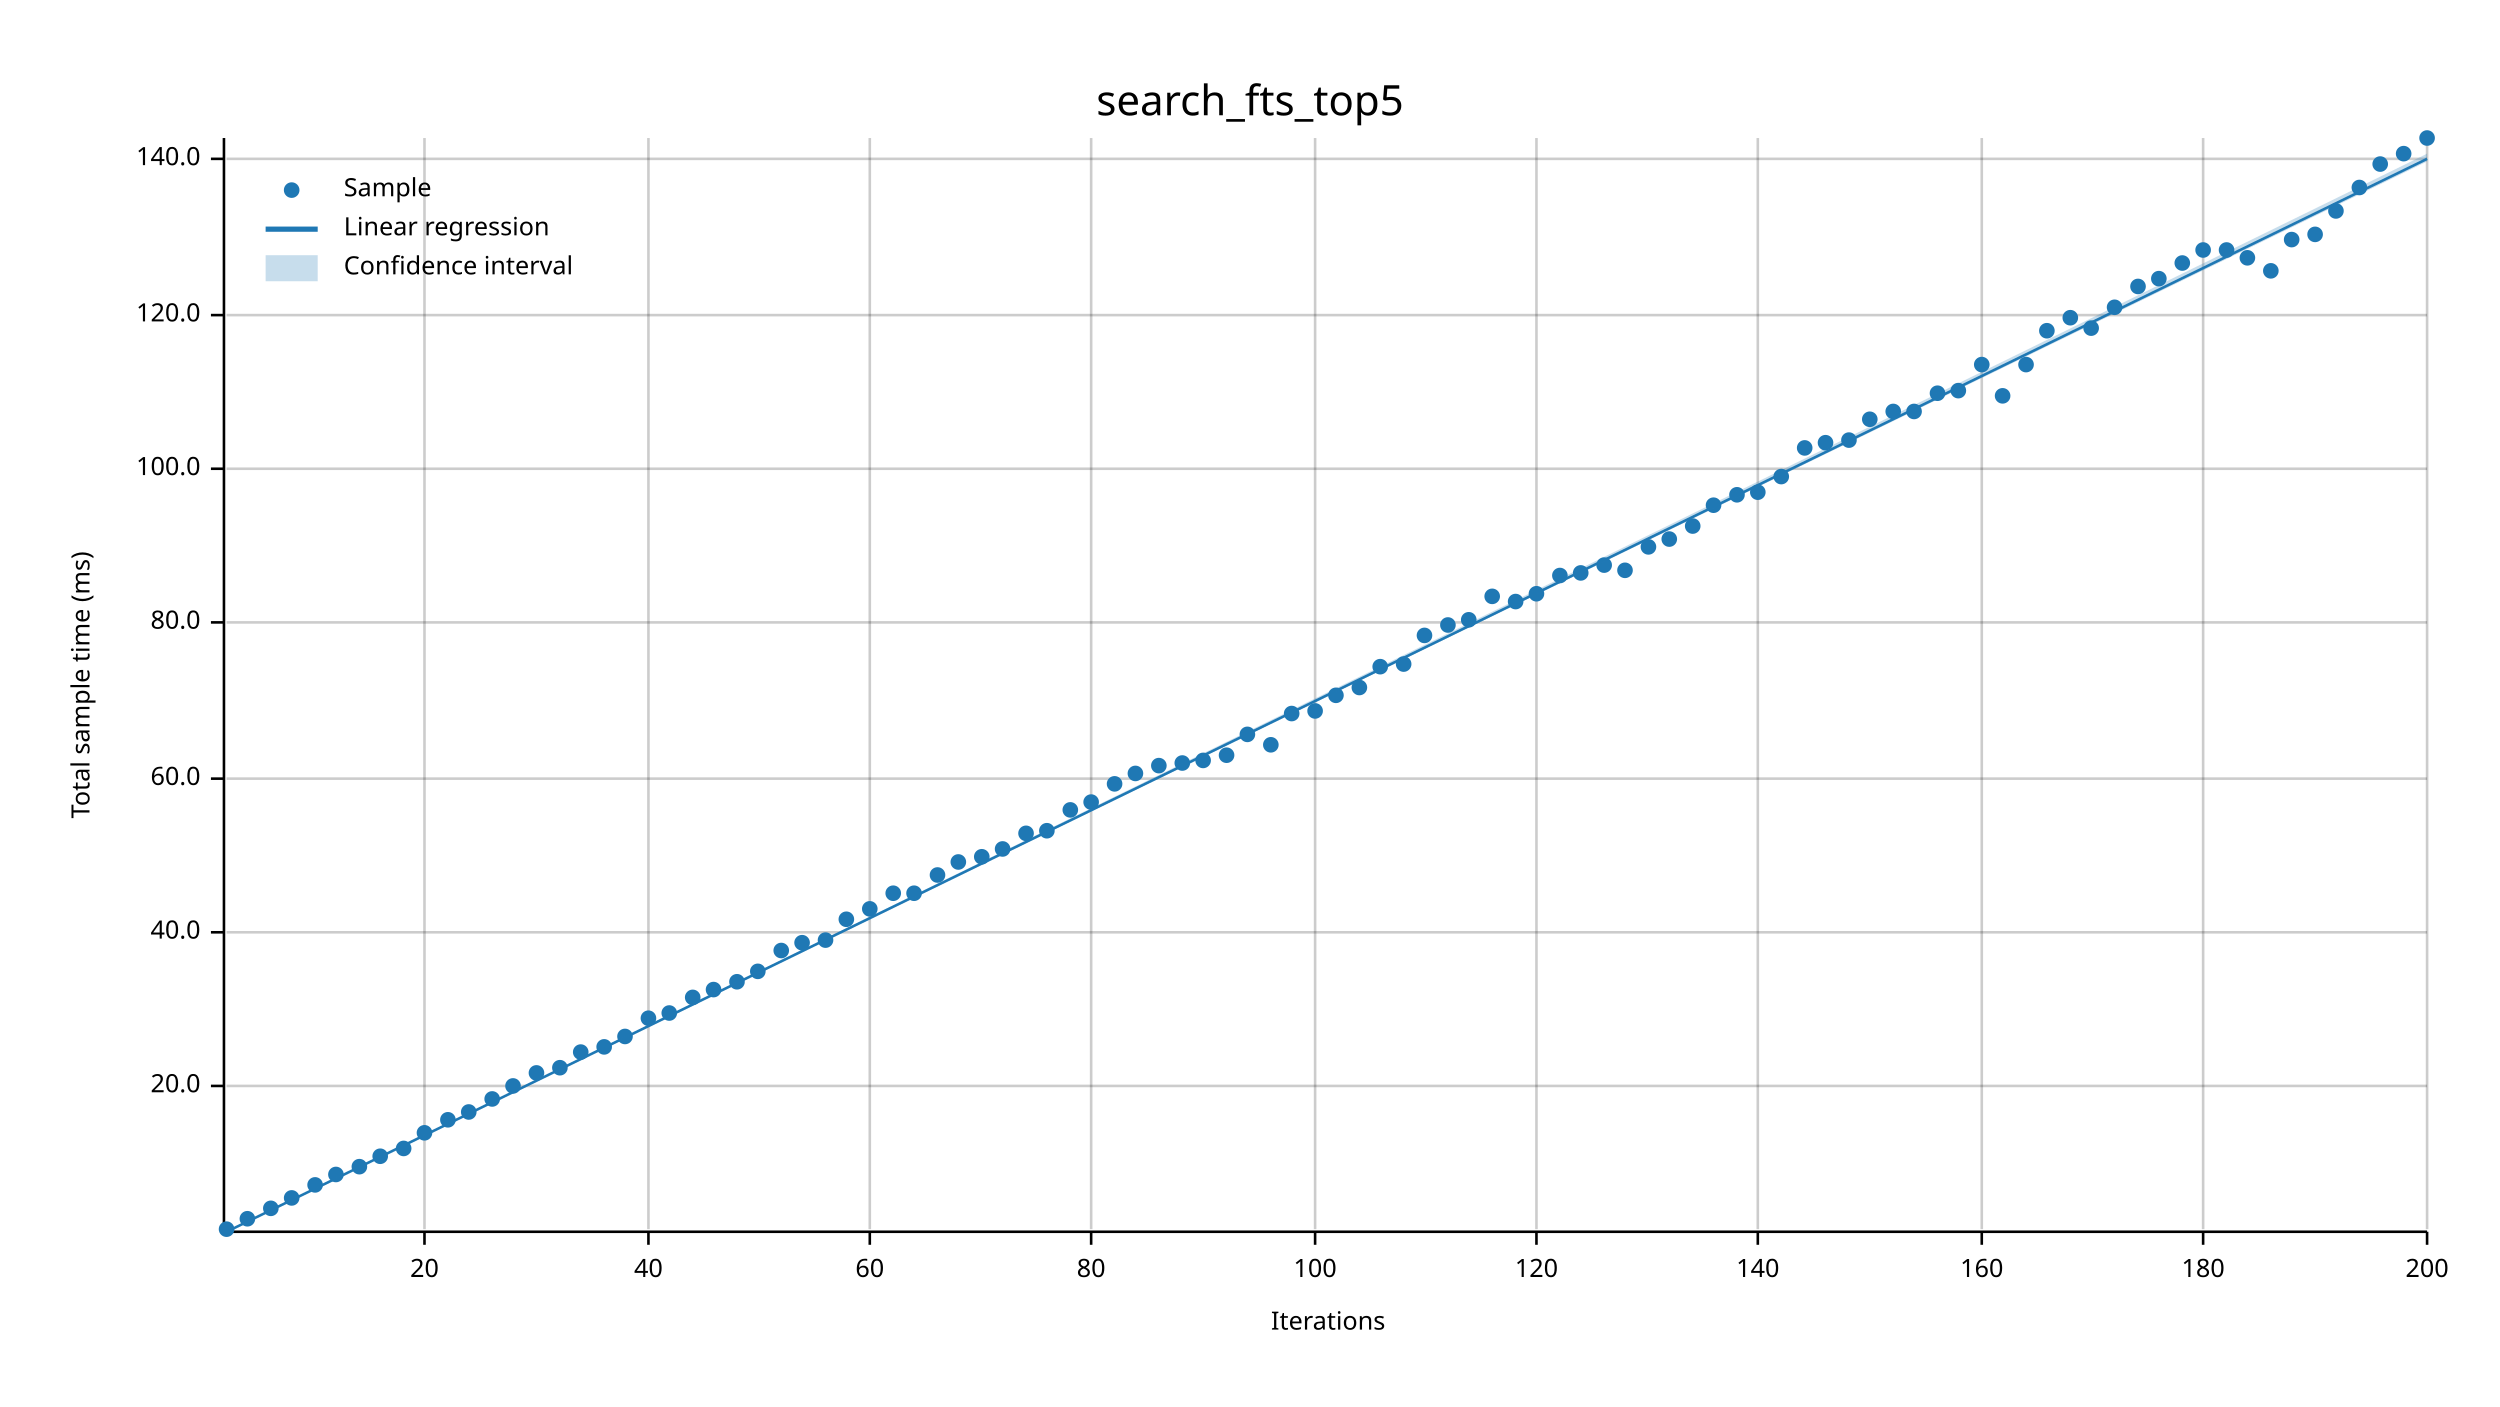
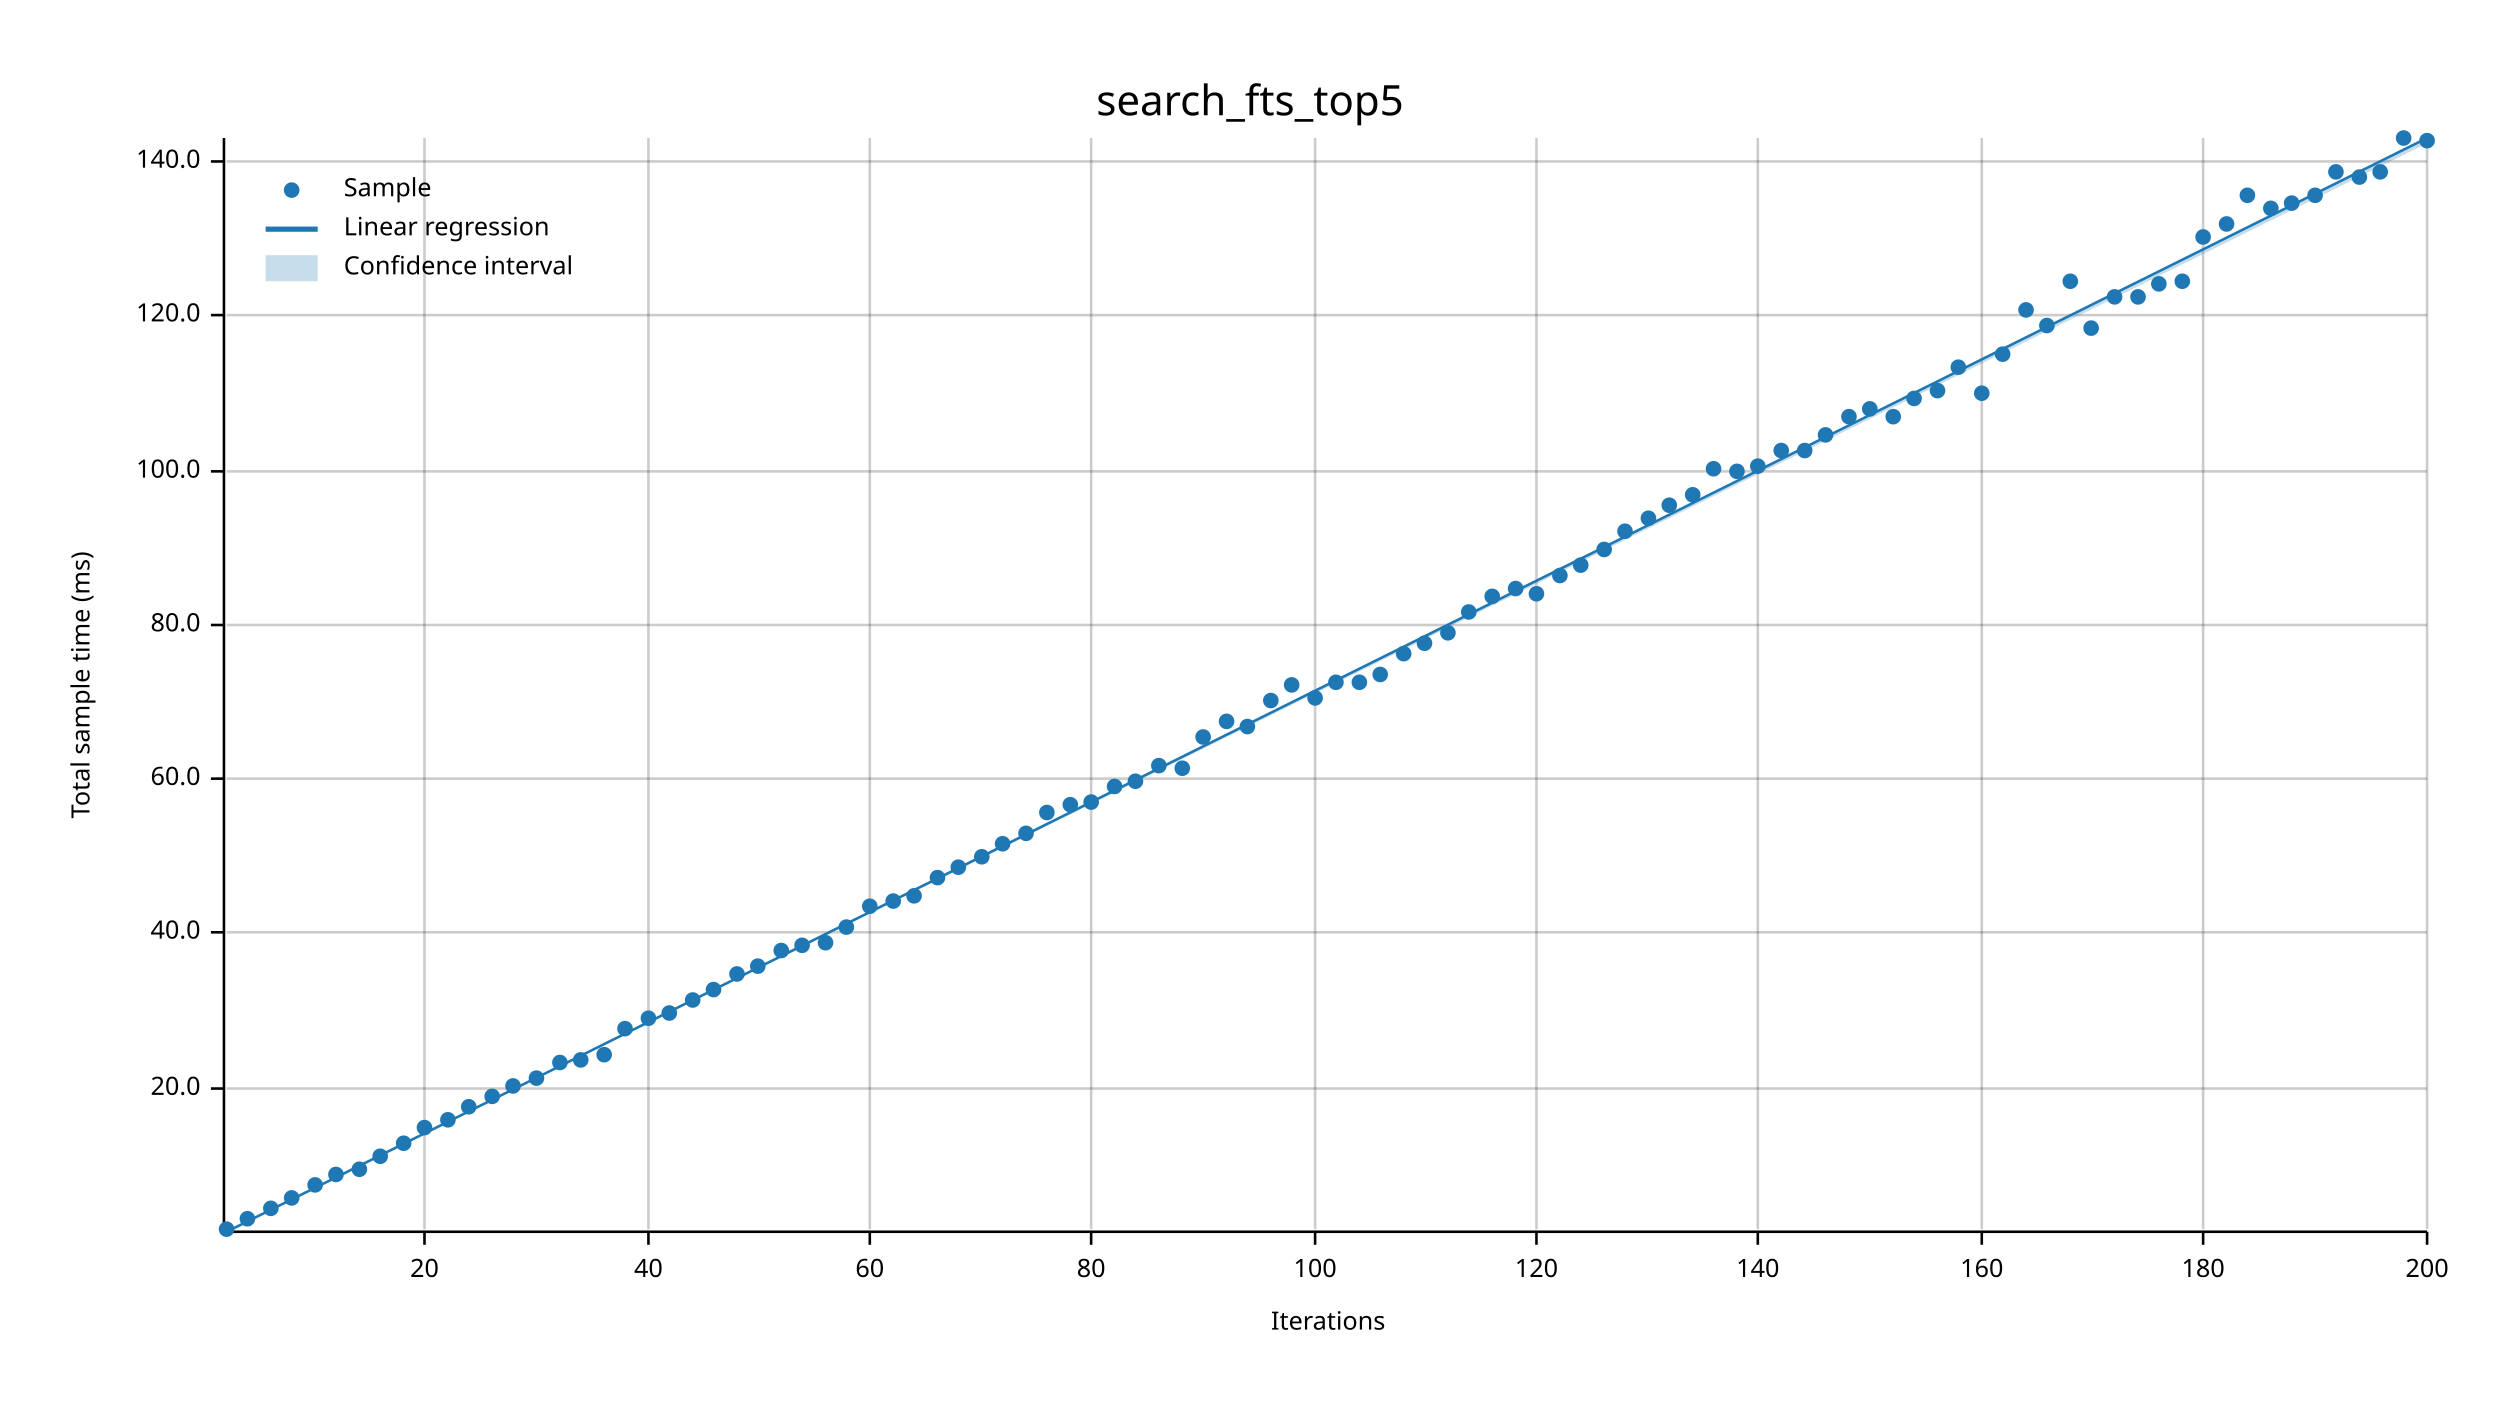
<svg xmlns="http://www.w3.org/2000/svg" width="960" height="540" viewBox="0 0 960 540">
  <text x="480" y="32" dy="0.76em" text-anchor="middle" font-family="sans-serif" font-size="16.129" opacity="1" fill="#000000">
search_fts_top5
</text>
  <text x="27" y="263" dy="0.76em" text-anchor="middle" font-family="sans-serif" font-size="9.677" opacity="1" fill="#000000" transform="rotate(270, 27, 263)">
Total sample time (ms)
</text>
  <text x="510" y="513" dy="-0.5ex" text-anchor="middle" font-family="sans-serif" font-size="9.677" opacity="1" fill="#000000">
Iterations
</text>
  <line opacity="0.2" stroke="#000000" stroke-width="1" x1="163" y1="472" x2="163" y2="53" />
  <line opacity="0.2" stroke="#000000" stroke-width="1" x1="249" y1="472" x2="249" y2="53" />
  <line opacity="0.2" stroke="#000000" stroke-width="1" x1="334" y1="472" x2="334" y2="53" />
  <line opacity="0.2" stroke="#000000" stroke-width="1" x1="419" y1="472" x2="419" y2="53" />
  <line opacity="0.2" stroke="#000000" stroke-width="1" x1="505" y1="472" x2="505" y2="53" />
  <line opacity="0.2" stroke="#000000" stroke-width="1" x1="590" y1="472" x2="590" y2="53" />
  <line opacity="0.2" stroke="#000000" stroke-width="1" x1="675" y1="472" x2="675" y2="53" />
  <line opacity="0.2" stroke="#000000" stroke-width="1" x1="761" y1="472" x2="761" y2="53" />
  <line opacity="0.2" stroke="#000000" stroke-width="1" x1="846" y1="472" x2="846" y2="53" />
  <line opacity="0.2" stroke="#000000" stroke-width="1" x1="932" y1="472" x2="932" y2="53" />
-   <line opacity="0.2" stroke="#000000" stroke-width="1" x1="87" y1="417" x2="932" y2="417" />
+   <line opacity="0.2" stroke="#000000" stroke-width="1" x1="87" y1="418" x2="932" y2="418" />
  <line opacity="0.2" stroke="#000000" stroke-width="1" x1="87" y1="358" x2="932" y2="358" />
  <line opacity="0.2" stroke="#000000" stroke-width="1" x1="87" y1="299" x2="932" y2="299" />
-   <line opacity="0.2" stroke="#000000" stroke-width="1" x1="87" y1="239" x2="932" y2="239" />
-   <line opacity="0.2" stroke="#000000" stroke-width="1" x1="87" y1="180" x2="932" y2="180" />
+   <line opacity="0.2" stroke="#000000" stroke-width="1" x1="87" y1="240" x2="932" y2="240" />
+   <line opacity="0.2" stroke="#000000" stroke-width="1" x1="87" y1="181" x2="932" y2="181" />
  <line opacity="0.2" stroke="#000000" stroke-width="1" x1="87" y1="121" x2="932" y2="121" />
-   <line opacity="0.2" stroke="#000000" stroke-width="1" x1="87" y1="61" x2="932" y2="61" />
+   <line opacity="0.2" stroke="#000000" stroke-width="1" x1="87" y1="62" x2="932" y2="62" />
  <polyline fill="none" opacity="1" stroke="#000000" stroke-width="1" points="86,53 86,472 " />
-   <text x="77" y="417" dy="0.5ex" text-anchor="end" font-family="sans-serif" font-size="9.677" opacity="1" fill="#000000">
+   <text x="77" y="418" dy="0.5ex" text-anchor="end" font-family="sans-serif" font-size="9.677" opacity="1" fill="#000000">
20.0
</text>
-   <polyline fill="none" opacity="1" stroke="#000000" stroke-width="1" points="81,417 86,417 " />
+   <polyline fill="none" opacity="1" stroke="#000000" stroke-width="1" points="81,418 86,418 " />
  <text x="77" y="358" dy="0.5ex" text-anchor="end" font-family="sans-serif" font-size="9.677" opacity="1" fill="#000000">
40.0
</text>
  <polyline fill="none" opacity="1" stroke="#000000" stroke-width="1" points="81,358 86,358 " />
  <text x="77" y="299" dy="0.5ex" text-anchor="end" font-family="sans-serif" font-size="9.677" opacity="1" fill="#000000">
60.0
</text>
  <polyline fill="none" opacity="1" stroke="#000000" stroke-width="1" points="81,299 86,299 " />
-   <text x="77" y="239" dy="0.5ex" text-anchor="end" font-family="sans-serif" font-size="9.677" opacity="1" fill="#000000">
+   <text x="77" y="240" dy="0.5ex" text-anchor="end" font-family="sans-serif" font-size="9.677" opacity="1" fill="#000000">
80.0
</text>
-   <polyline fill="none" opacity="1" stroke="#000000" stroke-width="1" points="81,239 86,239 " />
-   <text x="77" y="180" dy="0.5ex" text-anchor="end" font-family="sans-serif" font-size="9.677" opacity="1" fill="#000000">
+   <polyline fill="none" opacity="1" stroke="#000000" stroke-width="1" points="81,240 86,240 " />
+   <text x="77" y="181" dy="0.5ex" text-anchor="end" font-family="sans-serif" font-size="9.677" opacity="1" fill="#000000">
100.0
</text>
-   <polyline fill="none" opacity="1" stroke="#000000" stroke-width="1" points="81,180 86,180 " />
+   <polyline fill="none" opacity="1" stroke="#000000" stroke-width="1" points="81,181 86,181 " />
  <text x="77" y="121" dy="0.5ex" text-anchor="end" font-family="sans-serif" font-size="9.677" opacity="1" fill="#000000">
120.0
</text>
  <polyline fill="none" opacity="1" stroke="#000000" stroke-width="1" points="81,121 86,121 " />
-   <text x="77" y="61" dy="0.5ex" text-anchor="end" font-family="sans-serif" font-size="9.677" opacity="1" fill="#000000">
+   <text x="77" y="62" dy="0.5ex" text-anchor="end" font-family="sans-serif" font-size="9.677" opacity="1" fill="#000000">
140.0
</text>
-   <polyline fill="none" opacity="1" stroke="#000000" stroke-width="1" points="81,61 86,61 " />
+   <polyline fill="none" opacity="1" stroke="#000000" stroke-width="1" points="81,62 86,62 " />
  <polyline fill="none" opacity="1" stroke="#000000" stroke-width="1" points="87,473 932,473 " />
  <text x="163" y="483" dy="0.76em" text-anchor="middle" font-family="sans-serif" font-size="9.677" opacity="1" fill="#000000">
20
</text>
  <polyline fill="none" opacity="1" stroke="#000000" stroke-width="1" points="163,473 163,478 " />
  <text x="249" y="483" dy="0.76em" text-anchor="middle" font-family="sans-serif" font-size="9.677" opacity="1" fill="#000000">
40
</text>
  <polyline fill="none" opacity="1" stroke="#000000" stroke-width="1" points="249,473 249,478 " />
  <text x="334" y="483" dy="0.76em" text-anchor="middle" font-family="sans-serif" font-size="9.677" opacity="1" fill="#000000">
60
</text>
  <polyline fill="none" opacity="1" stroke="#000000" stroke-width="1" points="334,473 334,478 " />
  <text x="419" y="483" dy="0.76em" text-anchor="middle" font-family="sans-serif" font-size="9.677" opacity="1" fill="#000000">
80
</text>
  <polyline fill="none" opacity="1" stroke="#000000" stroke-width="1" points="419,473 419,478 " />
  <text x="505" y="483" dy="0.76em" text-anchor="middle" font-family="sans-serif" font-size="9.677" opacity="1" fill="#000000">
100
</text>
  <polyline fill="none" opacity="1" stroke="#000000" stroke-width="1" points="505,473 505,478 " />
  <text x="590" y="483" dy="0.76em" text-anchor="middle" font-family="sans-serif" font-size="9.677" opacity="1" fill="#000000">
120
</text>
  <polyline fill="none" opacity="1" stroke="#000000" stroke-width="1" points="590,473 590,478 " />
  <text x="675" y="483" dy="0.76em" text-anchor="middle" font-family="sans-serif" font-size="9.677" opacity="1" fill="#000000">
140
</text>
  <polyline fill="none" opacity="1" stroke="#000000" stroke-width="1" points="675,473 675,478 " />
  <text x="761" y="483" dy="0.76em" text-anchor="middle" font-family="sans-serif" font-size="9.677" opacity="1" fill="#000000">
160
</text>
  <polyline fill="none" opacity="1" stroke="#000000" stroke-width="1" points="761,473 761,478 " />
  <text x="846" y="483" dy="0.76em" text-anchor="middle" font-family="sans-serif" font-size="9.677" opacity="1" fill="#000000">
180
</text>
  <polyline fill="none" opacity="1" stroke="#000000" stroke-width="1" points="846,473 846,478 " />
  <text x="932" y="483" dy="0.76em" text-anchor="middle" font-family="sans-serif" font-size="9.677" opacity="1" fill="#000000">
200
</text>
  <polyline fill="none" opacity="1" stroke="#000000" stroke-width="1" points="932,473 932,478 " />
  <circle cx="87" cy="472" r="3" opacity="1" fill="#1F78B4" stroke="none" stroke-width="1" />
  <circle cx="95" cy="468" r="3" opacity="1" fill="#1F78B4" stroke="none" stroke-width="1" />
  <circle cx="104" cy="464" r="3" opacity="1" fill="#1F78B4" stroke="none" stroke-width="1" />
  <circle cx="112" cy="460" r="3" opacity="1" fill="#1F78B4" stroke="none" stroke-width="1" />
  <circle cx="121" cy="455" r="3" opacity="1" fill="#1F78B4" stroke="none" stroke-width="1" />
  <circle cx="129" cy="451" r="3" opacity="1" fill="#1F78B4" stroke="none" stroke-width="1" />
-   <circle cx="138" cy="448" r="3" opacity="1" fill="#1F78B4" stroke="none" stroke-width="1" />
+   <circle cx="138" cy="449" r="3" opacity="1" fill="#1F78B4" stroke="none" stroke-width="1" />
  <circle cx="146" cy="444" r="3" opacity="1" fill="#1F78B4" stroke="none" stroke-width="1" />
-   <circle cx="155" cy="441" r="3" opacity="1" fill="#1F78B4" stroke="none" stroke-width="1" />
-   <circle cx="163" cy="435" r="3" opacity="1" fill="#1F78B4" stroke="none" stroke-width="1" />
+   <circle cx="155" cy="439" r="3" opacity="1" fill="#1F78B4" stroke="none" stroke-width="1" />
+   <circle cx="163" cy="433" r="3" opacity="1" fill="#1F78B4" stroke="none" stroke-width="1" />
  <circle cx="172" cy="430" r="3" opacity="1" fill="#1F78B4" stroke="none" stroke-width="1" />
-   <circle cx="180" cy="427" r="3" opacity="1" fill="#1F78B4" stroke="none" stroke-width="1" />
-   <circle cx="189" cy="422" r="3" opacity="1" fill="#1F78B4" stroke="none" stroke-width="1" />
+   <circle cx="180" cy="425" r="3" opacity="1" fill="#1F78B4" stroke="none" stroke-width="1" />
+   <circle cx="189" cy="421" r="3" opacity="1" fill="#1F78B4" stroke="none" stroke-width="1" />
  <circle cx="197" cy="417" r="3" opacity="1" fill="#1F78B4" stroke="none" stroke-width="1" />
-   <circle cx="206" cy="412" r="3" opacity="1" fill="#1F78B4" stroke="none" stroke-width="1" />
-   <circle cx="215" cy="410" r="3" opacity="1" fill="#1F78B4" stroke="none" stroke-width="1" />
-   <circle cx="223" cy="404" r="3" opacity="1" fill="#1F78B4" stroke="none" stroke-width="1" />
-   <circle cx="232" cy="402" r="3" opacity="1" fill="#1F78B4" stroke="none" stroke-width="1" />
-   <circle cx="240" cy="398" r="3" opacity="1" fill="#1F78B4" stroke="none" stroke-width="1" />
+   <circle cx="206" cy="414" r="3" opacity="1" fill="#1F78B4" stroke="none" stroke-width="1" />
+   <circle cx="215" cy="408" r="3" opacity="1" fill="#1F78B4" stroke="none" stroke-width="1" />
+   <circle cx="223" cy="407" r="3" opacity="1" fill="#1F78B4" stroke="none" stroke-width="1" />
+   <circle cx="232" cy="405" r="3" opacity="1" fill="#1F78B4" stroke="none" stroke-width="1" />
+   <circle cx="240" cy="395" r="3" opacity="1" fill="#1F78B4" stroke="none" stroke-width="1" />
  <circle cx="249" cy="391" r="3" opacity="1" fill="#1F78B4" stroke="none" stroke-width="1" />
  <circle cx="257" cy="389" r="3" opacity="1" fill="#1F78B4" stroke="none" stroke-width="1" />
-   <circle cx="266" cy="383" r="3" opacity="1" fill="#1F78B4" stroke="none" stroke-width="1" />
+   <circle cx="266" cy="384" r="3" opacity="1" fill="#1F78B4" stroke="none" stroke-width="1" />
  <circle cx="274" cy="380" r="3" opacity="1" fill="#1F78B4" stroke="none" stroke-width="1" />
-   <circle cx="283" cy="377" r="3" opacity="1" fill="#1F78B4" stroke="none" stroke-width="1" />
-   <circle cx="291" cy="373" r="3" opacity="1" fill="#1F78B4" stroke="none" stroke-width="1" />
+   <circle cx="283" cy="374" r="3" opacity="1" fill="#1F78B4" stroke="none" stroke-width="1" />
+   <circle cx="291" cy="371" r="3" opacity="1" fill="#1F78B4" stroke="none" stroke-width="1" />
  <circle cx="300" cy="365" r="3" opacity="1" fill="#1F78B4" stroke="none" stroke-width="1" />
-   <circle cx="308" cy="362" r="3" opacity="1" fill="#1F78B4" stroke="none" stroke-width="1" />
-   <circle cx="317" cy="361" r="3" opacity="1" fill="#1F78B4" stroke="none" stroke-width="1" />
-   <circle cx="325" cy="353" r="3" opacity="1" fill="#1F78B4" stroke="none" stroke-width="1" />
-   <circle cx="334" cy="349" r="3" opacity="1" fill="#1F78B4" stroke="none" stroke-width="1" />
-   <circle cx="343" cy="343" r="3" opacity="1" fill="#1F78B4" stroke="none" stroke-width="1" />
-   <circle cx="351" cy="343" r="3" opacity="1" fill="#1F78B4" stroke="none" stroke-width="1" />
-   <circle cx="360" cy="336" r="3" opacity="1" fill="#1F78B4" stroke="none" stroke-width="1" />
-   <circle cx="368" cy="331" r="3" opacity="1" fill="#1F78B4" stroke="none" stroke-width="1" />
+   <circle cx="308" cy="363" r="3" opacity="1" fill="#1F78B4" stroke="none" stroke-width="1" />
+   <circle cx="317" cy="362" r="3" opacity="1" fill="#1F78B4" stroke="none" stroke-width="1" />
+   <circle cx="325" cy="356" r="3" opacity="1" fill="#1F78B4" stroke="none" stroke-width="1" />
+   <circle cx="334" cy="348" r="3" opacity="1" fill="#1F78B4" stroke="none" stroke-width="1" />
+   <circle cx="343" cy="346" r="3" opacity="1" fill="#1F78B4" stroke="none" stroke-width="1" />
+   <circle cx="351" cy="344" r="3" opacity="1" fill="#1F78B4" stroke="none" stroke-width="1" />
+   <circle cx="360" cy="337" r="3" opacity="1" fill="#1F78B4" stroke="none" stroke-width="1" />
+   <circle cx="368" cy="333" r="3" opacity="1" fill="#1F78B4" stroke="none" stroke-width="1" />
  <circle cx="377" cy="329" r="3" opacity="1" fill="#1F78B4" stroke="none" stroke-width="1" />
-   <circle cx="385" cy="326" r="3" opacity="1" fill="#1F78B4" stroke="none" stroke-width="1" />
+   <circle cx="385" cy="324" r="3" opacity="1" fill="#1F78B4" stroke="none" stroke-width="1" />
  <circle cx="394" cy="320" r="3" opacity="1" fill="#1F78B4" stroke="none" stroke-width="1" />
-   <circle cx="402" cy="319" r="3" opacity="1" fill="#1F78B4" stroke="none" stroke-width="1" />
-   <circle cx="411" cy="311" r="3" opacity="1" fill="#1F78B4" stroke="none" stroke-width="1" />
+   <circle cx="402" cy="312" r="3" opacity="1" fill="#1F78B4" stroke="none" stroke-width="1" />
+   <circle cx="411" cy="309" r="3" opacity="1" fill="#1F78B4" stroke="none" stroke-width="1" />
  <circle cx="419" cy="308" r="3" opacity="1" fill="#1F78B4" stroke="none" stroke-width="1" />
-   <circle cx="428" cy="301" r="3" opacity="1" fill="#1F78B4" stroke="none" stroke-width="1" />
-   <circle cx="436" cy="297" r="3" opacity="1" fill="#1F78B4" stroke="none" stroke-width="1" />
+   <circle cx="428" cy="302" r="3" opacity="1" fill="#1F78B4" stroke="none" stroke-width="1" />
+   <circle cx="436" cy="300" r="3" opacity="1" fill="#1F78B4" stroke="none" stroke-width="1" />
  <circle cx="445" cy="294" r="3" opacity="1" fill="#1F78B4" stroke="none" stroke-width="1" />
-   <circle cx="454" cy="293" r="3" opacity="1" fill="#1F78B4" stroke="none" stroke-width="1" />
-   <circle cx="462" cy="292" r="3" opacity="1" fill="#1F78B4" stroke="none" stroke-width="1" />
-   <circle cx="471" cy="290" r="3" opacity="1" fill="#1F78B4" stroke="none" stroke-width="1" />
-   <circle cx="479" cy="282" r="3" opacity="1" fill="#1F78B4" stroke="none" stroke-width="1" />
-   <circle cx="488" cy="286" r="3" opacity="1" fill="#1F78B4" stroke="none" stroke-width="1" />
-   <circle cx="496" cy="274" r="3" opacity="1" fill="#1F78B4" stroke="none" stroke-width="1" />
-   <circle cx="505" cy="273" r="3" opacity="1" fill="#1F78B4" stroke="none" stroke-width="1" />
-   <circle cx="513" cy="267" r="3" opacity="1" fill="#1F78B4" stroke="none" stroke-width="1" />
-   <circle cx="522" cy="264" r="3" opacity="1" fill="#1F78B4" stroke="none" stroke-width="1" />
-   <circle cx="530" cy="256" r="3" opacity="1" fill="#1F78B4" stroke="none" stroke-width="1" />
-   <circle cx="539" cy="255" r="3" opacity="1" fill="#1F78B4" stroke="none" stroke-width="1" />
-   <circle cx="547" cy="244" r="3" opacity="1" fill="#1F78B4" stroke="none" stroke-width="1" />
-   <circle cx="556" cy="240" r="3" opacity="1" fill="#1F78B4" stroke="none" stroke-width="1" />
-   <circle cx="564" cy="238" r="3" opacity="1" fill="#1F78B4" stroke="none" stroke-width="1" />
+   <circle cx="454" cy="295" r="3" opacity="1" fill="#1F78B4" stroke="none" stroke-width="1" />
+   <circle cx="462" cy="283" r="3" opacity="1" fill="#1F78B4" stroke="none" stroke-width="1" />
+   <circle cx="471" cy="277" r="3" opacity="1" fill="#1F78B4" stroke="none" stroke-width="1" />
+   <circle cx="479" cy="279" r="3" opacity="1" fill="#1F78B4" stroke="none" stroke-width="1" />
+   <circle cx="488" cy="269" r="3" opacity="1" fill="#1F78B4" stroke="none" stroke-width="1" />
+   <circle cx="496" cy="263" r="3" opacity="1" fill="#1F78B4" stroke="none" stroke-width="1" />
+   <circle cx="505" cy="268" r="3" opacity="1" fill="#1F78B4" stroke="none" stroke-width="1" />
+   <circle cx="513" cy="262" r="3" opacity="1" fill="#1F78B4" stroke="none" stroke-width="1" />
+   <circle cx="522" cy="262" r="3" opacity="1" fill="#1F78B4" stroke="none" stroke-width="1" />
+   <circle cx="530" cy="259" r="3" opacity="1" fill="#1F78B4" stroke="none" stroke-width="1" />
+   <circle cx="539" cy="251" r="3" opacity="1" fill="#1F78B4" stroke="none" stroke-width="1" />
+   <circle cx="547" cy="247" r="3" opacity="1" fill="#1F78B4" stroke="none" stroke-width="1" />
+   <circle cx="556" cy="243" r="3" opacity="1" fill="#1F78B4" stroke="none" stroke-width="1" />
+   <circle cx="564" cy="235" r="3" opacity="1" fill="#1F78B4" stroke="none" stroke-width="1" />
  <circle cx="573" cy="229" r="3" opacity="1" fill="#1F78B4" stroke="none" stroke-width="1" />
-   <circle cx="582" cy="231" r="3" opacity="1" fill="#1F78B4" stroke="none" stroke-width="1" />
+   <circle cx="582" cy="226" r="3" opacity="1" fill="#1F78B4" stroke="none" stroke-width="1" />
  <circle cx="590" cy="228" r="3" opacity="1" fill="#1F78B4" stroke="none" stroke-width="1" />
  <circle cx="599" cy="221" r="3" opacity="1" fill="#1F78B4" stroke="none" stroke-width="1" />
-   <circle cx="607" cy="220" r="3" opacity="1" fill="#1F78B4" stroke="none" stroke-width="1" />
-   <circle cx="616" cy="217" r="3" opacity="1" fill="#1F78B4" stroke="none" stroke-width="1" />
-   <circle cx="624" cy="219" r="3" opacity="1" fill="#1F78B4" stroke="none" stroke-width="1" />
-   <circle cx="633" cy="210" r="3" opacity="1" fill="#1F78B4" stroke="none" stroke-width="1" />
-   <circle cx="641" cy="207" r="3" opacity="1" fill="#1F78B4" stroke="none" stroke-width="1" />
-   <circle cx="650" cy="202" r="3" opacity="1" fill="#1F78B4" stroke="none" stroke-width="1" />
-   <circle cx="658" cy="194" r="3" opacity="1" fill="#1F78B4" stroke="none" stroke-width="1" />
-   <circle cx="667" cy="190" r="3" opacity="1" fill="#1F78B4" stroke="none" stroke-width="1" />
-   <circle cx="675" cy="189" r="3" opacity="1" fill="#1F78B4" stroke="none" stroke-width="1" />
-   <circle cx="684" cy="183" r="3" opacity="1" fill="#1F78B4" stroke="none" stroke-width="1" />
-   <circle cx="693" cy="172" r="3" opacity="1" fill="#1F78B4" stroke="none" stroke-width="1" />
-   <circle cx="701" cy="170" r="3" opacity="1" fill="#1F78B4" stroke="none" stroke-width="1" />
-   <circle cx="710" cy="169" r="3" opacity="1" fill="#1F78B4" stroke="none" stroke-width="1" />
-   <circle cx="718" cy="161" r="3" opacity="1" fill="#1F78B4" stroke="none" stroke-width="1" />
-   <circle cx="727" cy="158" r="3" opacity="1" fill="#1F78B4" stroke="none" stroke-width="1" />
-   <circle cx="735" cy="158" r="3" opacity="1" fill="#1F78B4" stroke="none" stroke-width="1" />
-   <circle cx="744" cy="151" r="3" opacity="1" fill="#1F78B4" stroke="none" stroke-width="1" />
-   <circle cx="752" cy="150" r="3" opacity="1" fill="#1F78B4" stroke="none" stroke-width="1" />
-   <circle cx="761" cy="140" r="3" opacity="1" fill="#1F78B4" stroke="none" stroke-width="1" />
-   <circle cx="769" cy="152" r="3" opacity="1" fill="#1F78B4" stroke="none" stroke-width="1" />
-   <circle cx="778" cy="140" r="3" opacity="1" fill="#1F78B4" stroke="none" stroke-width="1" />
-   <circle cx="786" cy="127" r="3" opacity="1" fill="#1F78B4" stroke="none" stroke-width="1" />
-   <circle cx="795" cy="122" r="3" opacity="1" fill="#1F78B4" stroke="none" stroke-width="1" />
+   <circle cx="607" cy="217" r="3" opacity="1" fill="#1F78B4" stroke="none" stroke-width="1" />
+   <circle cx="616" cy="211" r="3" opacity="1" fill="#1F78B4" stroke="none" stroke-width="1" />
+   <circle cx="624" cy="204" r="3" opacity="1" fill="#1F78B4" stroke="none" stroke-width="1" />
+   <circle cx="633" cy="199" r="3" opacity="1" fill="#1F78B4" stroke="none" stroke-width="1" />
+   <circle cx="641" cy="194" r="3" opacity="1" fill="#1F78B4" stroke="none" stroke-width="1" />
+   <circle cx="650" cy="190" r="3" opacity="1" fill="#1F78B4" stroke="none" stroke-width="1" />
+   <circle cx="658" cy="180" r="3" opacity="1" fill="#1F78B4" stroke="none" stroke-width="1" />
+   <circle cx="667" cy="181" r="3" opacity="1" fill="#1F78B4" stroke="none" stroke-width="1" />
+   <circle cx="675" cy="179" r="3" opacity="1" fill="#1F78B4" stroke="none" stroke-width="1" />
+   <circle cx="684" cy="173" r="3" opacity="1" fill="#1F78B4" stroke="none" stroke-width="1" />
+   <circle cx="693" cy="173" r="3" opacity="1" fill="#1F78B4" stroke="none" stroke-width="1" />
+   <circle cx="701" cy="167" r="3" opacity="1" fill="#1F78B4" stroke="none" stroke-width="1" />
+   <circle cx="710" cy="160" r="3" opacity="1" fill="#1F78B4" stroke="none" stroke-width="1" />
+   <circle cx="718" cy="157" r="3" opacity="1" fill="#1F78B4" stroke="none" stroke-width="1" />
+   <circle cx="727" cy="160" r="3" opacity="1" fill="#1F78B4" stroke="none" stroke-width="1" />
+   <circle cx="735" cy="153" r="3" opacity="1" fill="#1F78B4" stroke="none" stroke-width="1" />
+   <circle cx="744" cy="150" r="3" opacity="1" fill="#1F78B4" stroke="none" stroke-width="1" />
+   <circle cx="752" cy="141" r="3" opacity="1" fill="#1F78B4" stroke="none" stroke-width="1" />
+   <circle cx="761" cy="151" r="3" opacity="1" fill="#1F78B4" stroke="none" stroke-width="1" />
+   <circle cx="769" cy="136" r="3" opacity="1" fill="#1F78B4" stroke="none" stroke-width="1" />
+   <circle cx="778" cy="119" r="3" opacity="1" fill="#1F78B4" stroke="none" stroke-width="1" />
+   <circle cx="786" cy="125" r="3" opacity="1" fill="#1F78B4" stroke="none" stroke-width="1" />
+   <circle cx="795" cy="108" r="3" opacity="1" fill="#1F78B4" stroke="none" stroke-width="1" />
  <circle cx="803" cy="126" r="3" opacity="1" fill="#1F78B4" stroke="none" stroke-width="1" />
-   <circle cx="812" cy="118" r="3" opacity="1" fill="#1F78B4" stroke="none" stroke-width="1" />
-   <circle cx="821" cy="110" r="3" opacity="1" fill="#1F78B4" stroke="none" stroke-width="1" />
-   <circle cx="829" cy="107" r="3" opacity="1" fill="#1F78B4" stroke="none" stroke-width="1" />
-   <circle cx="838" cy="101" r="3" opacity="1" fill="#1F78B4" stroke="none" stroke-width="1" />
-   <circle cx="846" cy="96" r="3" opacity="1" fill="#1F78B4" stroke="none" stroke-width="1" />
-   <circle cx="855" cy="96" r="3" opacity="1" fill="#1F78B4" stroke="none" stroke-width="1" />
-   <circle cx="863" cy="99" r="3" opacity="1" fill="#1F78B4" stroke="none" stroke-width="1" />
-   <circle cx="872" cy="104" r="3" opacity="1" fill="#1F78B4" stroke="none" stroke-width="1" />
-   <circle cx="880" cy="92" r="3" opacity="1" fill="#1F78B4" stroke="none" stroke-width="1" />
-   <circle cx="889" cy="90" r="3" opacity="1" fill="#1F78B4" stroke="none" stroke-width="1" />
-   <circle cx="897" cy="81" r="3" opacity="1" fill="#1F78B4" stroke="none" stroke-width="1" />
-   <circle cx="906" cy="72" r="3" opacity="1" fill="#1F78B4" stroke="none" stroke-width="1" />
-   <circle cx="914" cy="63" r="3" opacity="1" fill="#1F78B4" stroke="none" stroke-width="1" />
-   <circle cx="923" cy="59" r="3" opacity="1" fill="#1F78B4" stroke="none" stroke-width="1" />
-   <circle cx="932" cy="53" r="3" opacity="1" fill="#1F78B4" stroke="none" stroke-width="1" />
-   <polyline fill="none" opacity="1" stroke="#1F78B4" stroke-width="1" points="87,473 932,61 " />
-   <polygon opacity="0.25" fill="#1F78B4" points="87,473 932,62 932,59 " />
+   <circle cx="812" cy="114" r="3" opacity="1" fill="#1F78B4" stroke="none" stroke-width="1" />
+   <circle cx="821" cy="114" r="3" opacity="1" fill="#1F78B4" stroke="none" stroke-width="1" />
+   <circle cx="829" cy="109" r="3" opacity="1" fill="#1F78B4" stroke="none" stroke-width="1" />
+   <circle cx="838" cy="108" r="3" opacity="1" fill="#1F78B4" stroke="none" stroke-width="1" />
+   <circle cx="846" cy="91" r="3" opacity="1" fill="#1F78B4" stroke="none" stroke-width="1" />
+   <circle cx="855" cy="86" r="3" opacity="1" fill="#1F78B4" stroke="none" stroke-width="1" />
+   <circle cx="863" cy="75" r="3" opacity="1" fill="#1F78B4" stroke="none" stroke-width="1" />
+   <circle cx="872" cy="80" r="3" opacity="1" fill="#1F78B4" stroke="none" stroke-width="1" />
+   <circle cx="880" cy="78" r="3" opacity="1" fill="#1F78B4" stroke="none" stroke-width="1" />
+   <circle cx="889" cy="75" r="3" opacity="1" fill="#1F78B4" stroke="none" stroke-width="1" />
+   <circle cx="897" cy="66" r="3" opacity="1" fill="#1F78B4" stroke="none" stroke-width="1" />
+   <circle cx="906" cy="68" r="3" opacity="1" fill="#1F78B4" stroke="none" stroke-width="1" />
+   <circle cx="914" cy="66" r="3" opacity="1" fill="#1F78B4" stroke="none" stroke-width="1" />
+   <circle cx="923" cy="53" r="3" opacity="1" fill="#1F78B4" stroke="none" stroke-width="1" />
+   <circle cx="932" cy="54" r="3" opacity="1" fill="#1F78B4" stroke="none" stroke-width="1" />
+   <polyline fill="none" opacity="1" stroke="#1F78B4" stroke-width="1" points="87,473 932,53 " />
+   <polygon opacity="0.25" fill="#1F78B4" points="87,473 932,55 932,53 " />
  <text x="132" y="68" dy="0.76em" text-anchor="start" font-family="sans-serif" font-size="9.677" opacity="1" fill="#000000">
Sample
</text>
  <text x="132" y="83" dy="0.76em" text-anchor="start" font-family="sans-serif" font-size="9.677" opacity="1" fill="#000000">
Linear regression
</text>
  <text x="132" y="98" dy="0.76em" text-anchor="start" font-family="sans-serif" font-size="9.677" opacity="1" fill="#000000">
Confidence interval
</text>
  <circle cx="112" cy="73" r="3" opacity="1" fill="#1F78B4" stroke="none" stroke-width="1" />
  <polyline fill="none" opacity="1" stroke="#1F78B4" stroke-width="2" points="102,88 122,88 " />
  <rect x="102" y="98" width="20" height="10" opacity="0.25" fill="#1F78B4" stroke="none" />
</svg>
